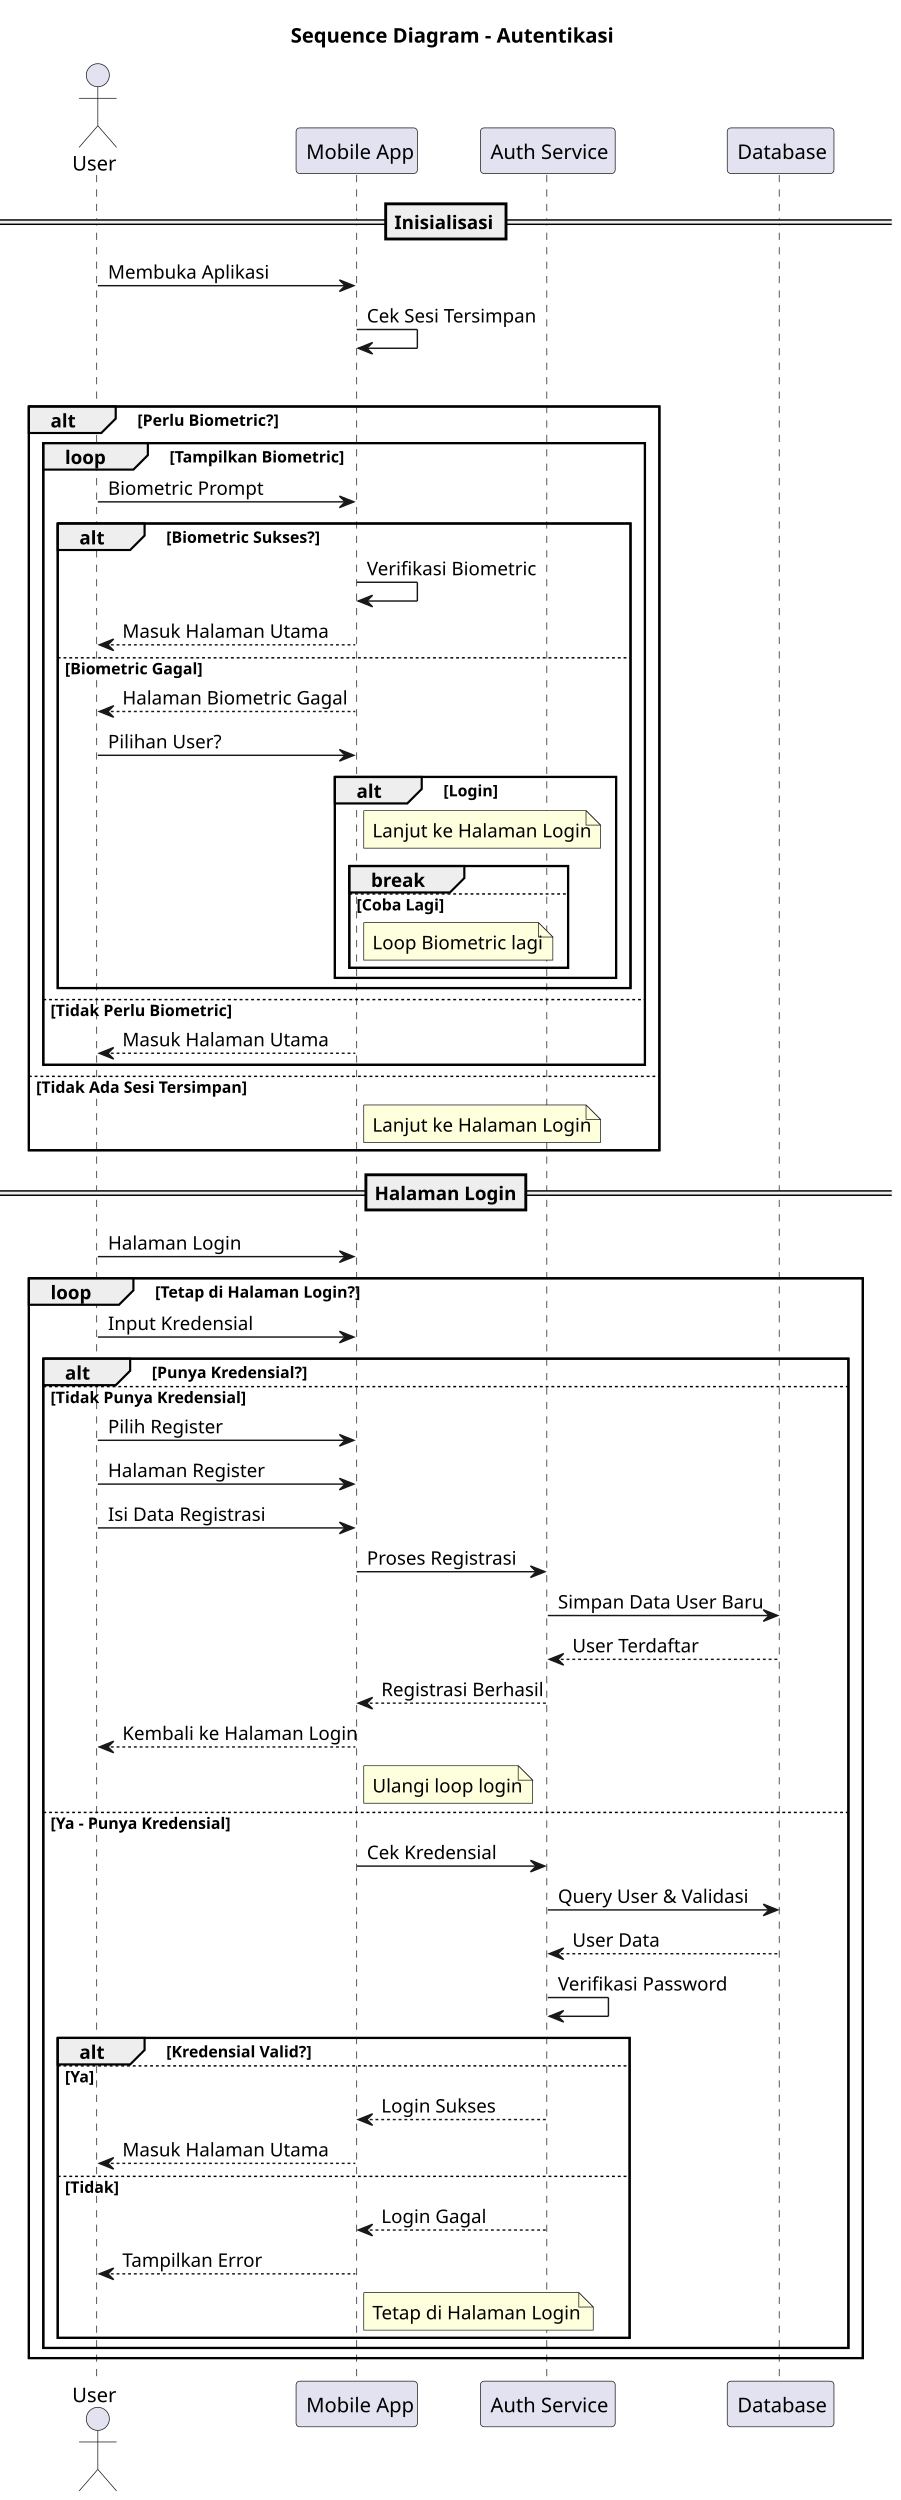
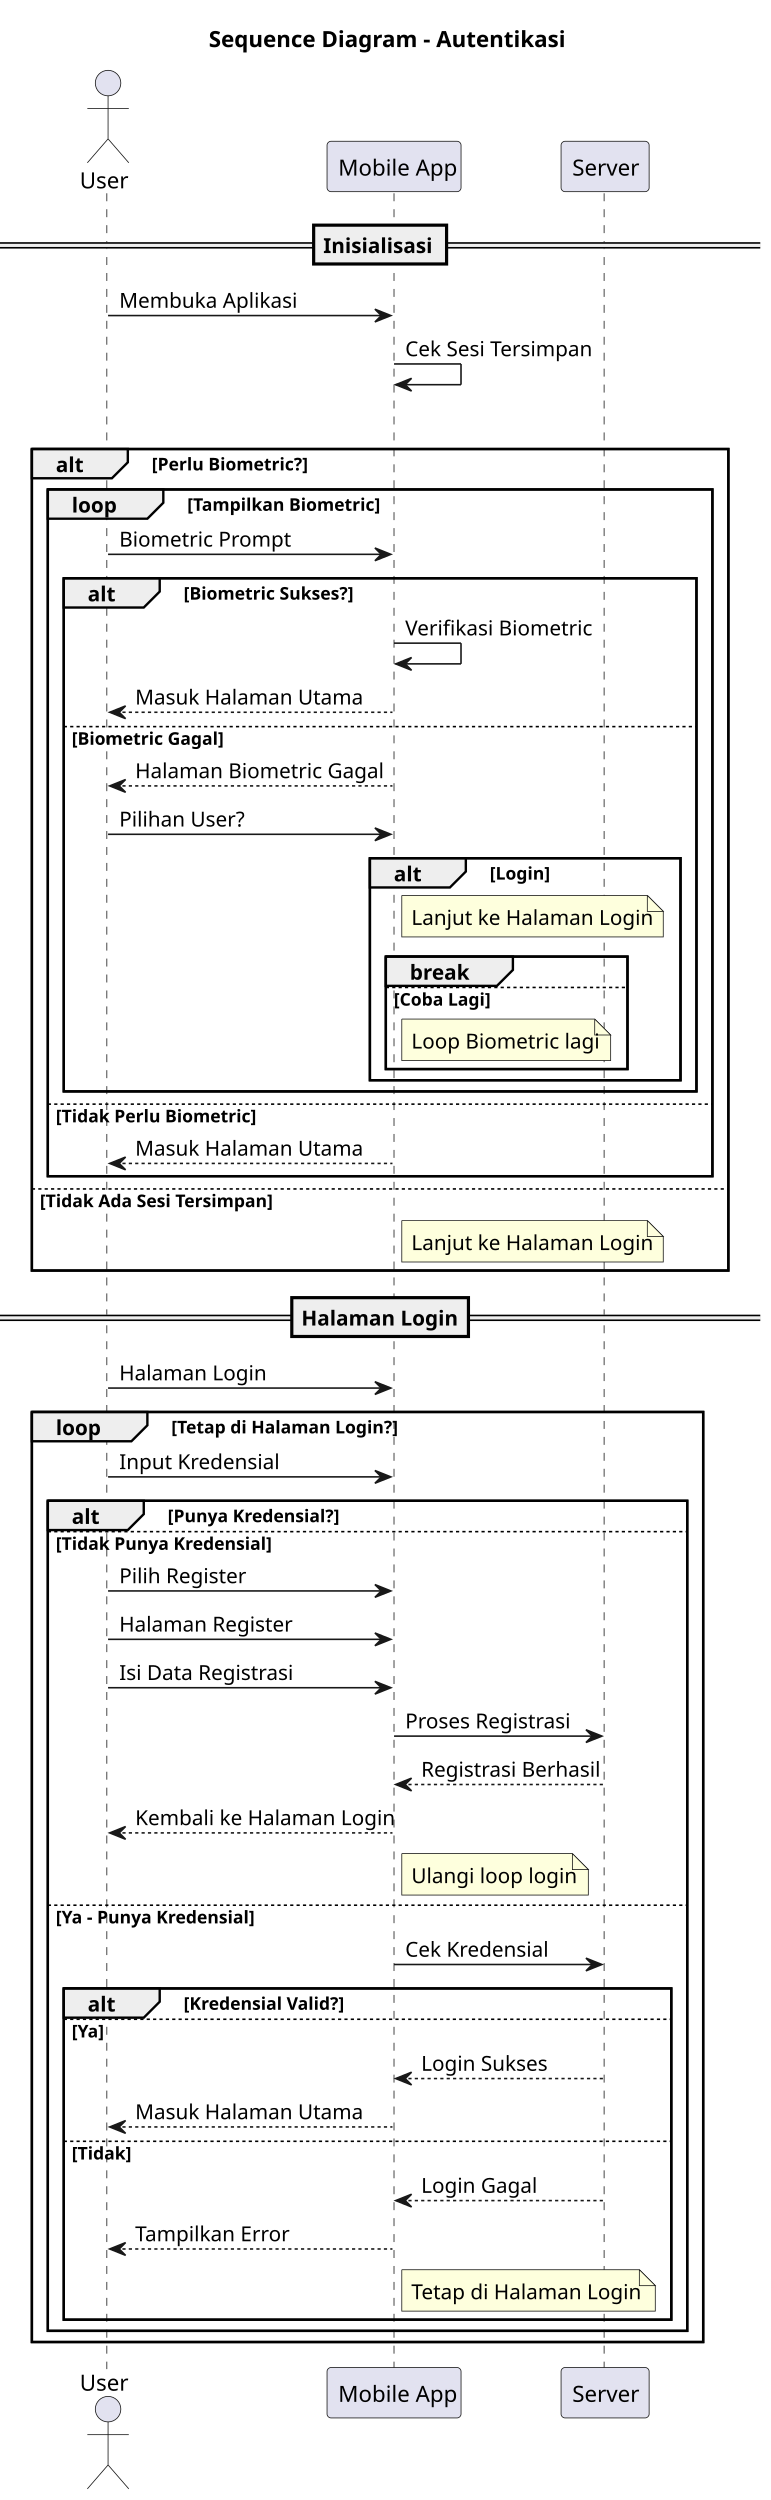
- <svg xmlns="http://www.w3.org/2000/svg" contentStyleType="text/css" data-diagram-type="SEQUENCE" height="1732px" preserveAspectRatio="none" style="width:624px;height:1732px;background:#FFFFFF;" version="1.1" viewBox="0 0 624 1732" width="624px" zoomAndPan="magnify">
+ <svg xmlns="http://www.w3.org/2000/svg" contentStyleType="text/css" data-diagram-type="SEQUENCE" height="1568px" preserveAspectRatio="none" style="width:483px;height:1568px;background:#FFFFFF;" version="1.1" viewBox="0 0 483 1568" width="483px" zoomAndPan="magnify">
  <defs />
  <g>
-     <text fill="#000000" font-family="sans-serif" font-size="14" font-weight="bold" lengthAdjust="spacing" textLength="213.951" x="201.406" y="29.533">Sequence Diagram - Autentikasi</text>
+     <text fill="#000000" font-family="sans-serif" font-size="14" font-weight="bold" lengthAdjust="spacing" textLength="213.951" x="130.934" y="29.533">Sequence Diagram - Autentikasi</text>
    <rect fill="none" height="515.266" style="stroke:#000000;stroke-width:1.5;" width="436.819" x="20" y="281.625" />
    <rect fill="none" height="430.727" style="stroke:#000000;stroke-width:1.5;" width="416.819" x="30" y="306.977" />
    <rect fill="none" height="321.836" style="stroke:#000000;stroke-width:1.5;" width="396.819" x="40" y="362.68" />
    <rect fill="none" height="139.242" style="stroke:#000000;stroke-width:1.5;" width="194.819" x="232" y="538.273" />
    <rect fill="none" height="70.539" style="stroke:#000000;stroke-width:1.5;" width="151.557" x="242" y="599.977" />
-     <rect fill="none" height="748.078" style="stroke:#000000;stroke-width:1.5;" width="577.764" x="20" y="885.594" />
-     <rect fill="none" height="685.375" style="stroke:#000000;stroke-width:1.5;" width="557.764" x="30" y="941.297" />
-     <rect fill="none" height="207.781" style="stroke:#000000;stroke-width:1.5;" width="396.204" x="40" y="1411.891" />
+     <rect fill="none" height="583.32" style="stroke:#000000;stroke-width:1.5;" width="421.03" x="20" y="885.594" />
+     <rect fill="none" height="520.617" style="stroke:#000000;stroke-width:1.5;" width="401.03" x="30" y="941.297" />
+     <rect fill="none" height="207.781" style="stroke:#000000;stroke-width:1.5;" width="381.03" x="40" y="1247.133" />
    <g class="participant-lifeline" data-entity-uid="part1" data-qualified-name="user" id="part1-lifeline">
      <g>
-         <rect fill="#000000" fill-opacity="0" height="1529.453" width="8" x="63.779" y="121.219" />
-         <line style="stroke:#181818;stroke-width:0.5;stroke-dasharray:5,5;" x1="67" x2="67" y1="121.219" y2="1650.672" />
+         <rect fill="#000000" fill-opacity="0" height="1364.695" width="8" x="63.779" y="121.219" />
+         <line style="stroke:#181818;stroke-width:0.5;stroke-dasharray:5,5;" x1="67" x2="67" y1="121.219" y2="1485.914" />
      </g>
    </g>
    <g class="participant-lifeline" data-entity-uid="part2" data-qualified-name="app" id="part2-lifeline">
      <g>
-         <rect fill="#000000" fill-opacity="0" height="1529.453" width="8" x="243.144" y="121.219" />
-         <line style="stroke:#181818;stroke-width:0.5;stroke-dasharray:5,5;" x1="247.124" x2="247.124" y1="121.219" y2="1650.672" />
+         <rect fill="#000000" fill-opacity="0" height="1364.695" width="8" x="243.144" y="121.219" />
+         <line style="stroke:#181818;stroke-width:0.5;stroke-dasharray:5,5;" x1="247.124" x2="247.124" y1="121.219" y2="1485.914" />
      </g>
    </g>
-     <g class="participant-lifeline" data-entity-uid="part3" data-qualified-name="auth" id="part3-lifeline">
+     <g class="participant-lifeline" data-entity-uid="part3" data-qualified-name="server" id="part3-lifeline">
      <g>
-         <rect fill="#000000" fill-opacity="0" height="1529.453" width="8" x="375.518" y="121.219" />
-         <line style="stroke:#181818;stroke-width:0.5;stroke-dasharray:5,5;" x1="378.832" x2="378.832" y1="121.219" y2="1650.672" />
-       </g>
-     </g>
-     <g class="participant-lifeline" data-entity-uid="part4" data-qualified-name="db" id="part4-lifeline">
-       <g>
-         <rect fill="#000000" fill-opacity="0" height="1529.453" width="8" x="536.799" y="121.219" />
-         <line style="stroke:#181818;stroke-width:0.5;stroke-dasharray:5,5;" x1="539.833" x2="539.833" y1="121.219" y2="1650.672" />
+         <rect fill="#000000" fill-opacity="0" height="1364.695" width="8" x="375.518" y="121.219" />
+         <line style="stroke:#181818;stroke-width:0.5;stroke-dasharray:5,5;" x1="378.901" x2="378.901" y1="121.219" y2="1485.914" />
      </g>
    </g>
    <g class="participant participant-head" data-entity-uid="part1" data-qualified-name="user" id="part1-head">
      <text fill="#000000" font-family="sans-serif" font-size="14" lengthAdjust="spacing" textLength="29.559" x="50" y="118.143">User</text>
      <ellipse cx="67.779" cy="52.109" fill="#E2E2F0" rx="8" ry="8" style="stroke:#181818;stroke-width:0.5;" />
      <path d="M67.779,60.109 L67.779,87.109 M54.779,68.109 L80.779,68.109 M67.779,87.109 L54.779,102.109 M67.779,87.109 L80.779,102.109" fill="none" style="stroke:#181818;stroke-width:0.5;" />
    </g>
    <g class="participant participant-tail" data-entity-uid="part1" data-qualified-name="user" id="part1-tail">
-       <text fill="#000000" font-family="sans-serif" font-size="14" lengthAdjust="spacing" textLength="29.559" x="50" y="1664.205">User</text>
-       <ellipse cx="67.779" cy="1675.781" fill="#E2E2F0" rx="8" ry="8" style="stroke:#181818;stroke-width:0.5;" />
-       <path d="M67.779,1683.781 L67.779,1710.781 M54.779,1691.781 L80.779,1691.781 M67.779,1710.781 L54.779,1725.781 M67.779,1710.781 L80.779,1725.781" fill="none" style="stroke:#181818;stroke-width:0.5;" />
+       <text fill="#000000" font-family="sans-serif" font-size="14" lengthAdjust="spacing" textLength="29.559" x="50" y="1499.447">User</text>
+       <ellipse cx="67.779" cy="1511.023" fill="#E2E2F0" rx="8" ry="8" style="stroke:#181818;stroke-width:0.5;" />
+       <path d="M67.779,1519.023 L67.779,1546.023 M54.779,1527.023 L80.779,1527.023 M67.779,1546.023 L54.779,1561.023 M67.779,1546.023 L80.779,1561.023" fill="none" style="stroke:#181818;stroke-width:0.5;" />
    </g>
    <g class="participant participant-head" data-entity-uid="part2" data-qualified-name="app" id="part2-head">
      <rect fill="#E2E2F0" height="31.609" rx="2.5" ry="2.5" style="stroke:#181818;stroke-width:0.5;" width="84.041" x="205.124" y="88.609" />
      <text fill="#000000" font-family="sans-serif" font-size="14" lengthAdjust="spacing" textLength="70.041" x="212.124" y="110.143">Mobile App</text>
    </g>
    <g class="participant participant-tail" data-entity-uid="part2" data-qualified-name="app" id="part2-tail">
-       <rect fill="#E2E2F0" height="31.609" rx="2.5" ry="2.5" style="stroke:#181818;stroke-width:0.5;" width="84.041" x="205.124" y="1649.672" />
-       <text fill="#000000" font-family="sans-serif" font-size="14" lengthAdjust="spacing" textLength="70.041" x="212.124" y="1671.205">Mobile App</text>
-     </g>
-     <g class="participant participant-head" data-entity-uid="part3" data-qualified-name="auth" id="part3-head">
-       <rect fill="#E2E2F0" height="31.609" rx="2.5" ry="2.5" style="stroke:#181818;stroke-width:0.5;" width="93.372" x="332.832" y="88.609" />
-       <text fill="#000000" font-family="sans-serif" font-size="14" lengthAdjust="spacing" textLength="79.372" x="339.832" y="110.143">Auth Service</text>
-     </g>
-     <g class="participant participant-tail" data-entity-uid="part3" data-qualified-name="auth" id="part3-tail">
-       <rect fill="#E2E2F0" height="31.609" rx="2.5" ry="2.5" style="stroke:#181818;stroke-width:0.5;" width="93.372" x="332.832" y="1649.672" />
-       <text fill="#000000" font-family="sans-serif" font-size="14" lengthAdjust="spacing" textLength="79.372" x="339.832" y="1671.205">Auth Service</text>
-     </g>
-     <g class="participant participant-head" data-entity-uid="part4" data-qualified-name="db" id="part4-head">
-       <rect fill="#E2E2F0" height="31.609" rx="2.5" ry="2.5" style="stroke:#181818;stroke-width:0.5;" width="73.931" x="503.834" y="88.609" />
-       <text fill="#000000" font-family="sans-serif" font-size="14" lengthAdjust="spacing" textLength="59.931" x="510.834" y="110.143">Database</text>
-     </g>
-     <g class="participant participant-tail" data-entity-uid="part4" data-qualified-name="db" id="part4-tail">
-       <rect fill="#E2E2F0" height="31.609" rx="2.5" ry="2.5" style="stroke:#181818;stroke-width:0.5;" width="73.931" x="503.834" y="1649.672" />
-       <text fill="#000000" font-family="sans-serif" font-size="14" lengthAdjust="spacing" textLength="59.931" x="510.834" y="1671.205">Database</text>
-     </g>
-     <rect fill="#EEEEEE" height="3" style="stroke:#EEEEEE;stroke-width:1;" width="617.764" x="0" y="152.394" />
-     <line style="stroke:#000000;stroke-width:1;" x1="0" x2="617.764" y1="152.394" y2="152.394" />
-     <line style="stroke:#000000;stroke-width:1;" x1="0" x2="617.764" y1="155.394" y2="155.394" />
-     <rect fill="#EEEEEE" height="24.352" style="stroke:#000000;stroke-width:2;" width="83.374" x="267.195" y="141.219" />
-     <text fill="#000000" font-family="sans-serif" font-size="13" font-weight="bold" lengthAdjust="spacing" textLength="65.762" x="273.195" y="158.714">Inisialisasi</text>
+       <rect fill="#E2E2F0" height="31.609" rx="2.5" ry="2.5" style="stroke:#181818;stroke-width:0.5;" width="84.041" x="205.124" y="1484.914" />
+       <text fill="#000000" font-family="sans-serif" font-size="14" lengthAdjust="spacing" textLength="70.041" x="212.124" y="1506.447">Mobile App</text>
+     </g>
+     <g class="participant participant-head" data-entity-uid="part3" data-qualified-name="server" id="part3-head">
+       <rect fill="#E2E2F0" height="31.609" rx="2.5" ry="2.5" style="stroke:#181818;stroke-width:0.5;" width="55.234" x="351.901" y="88.609" />
+       <text fill="#000000" font-family="sans-serif" font-size="14" lengthAdjust="spacing" textLength="41.234" x="358.901" y="110.143">Server</text>
+     </g>
+     <g class="participant participant-tail" data-entity-uid="part3" data-qualified-name="server" id="part3-tail">
+       <rect fill="#E2E2F0" height="31.609" rx="2.5" ry="2.5" style="stroke:#181818;stroke-width:0.5;" width="55.234" x="351.901" y="1484.914" />
+       <text fill="#000000" font-family="sans-serif" font-size="14" lengthAdjust="spacing" textLength="41.234" x="358.901" y="1506.447">Server</text>
+     </g>
+     <rect fill="#EEEEEE" height="3" style="stroke:#EEEEEE;stroke-width:1;" width="476.819" x="0" y="152.394" />
+     <line style="stroke:#000000;stroke-width:1;" x1="0" x2="476.819" y1="152.394" y2="152.394" />
+     <line style="stroke:#000000;stroke-width:1;" x1="0" x2="476.819" y1="155.394" y2="155.394" />
+     <rect fill="#EEEEEE" height="24.352" style="stroke:#000000;stroke-width:2;" width="83.374" x="196.723" y="141.219" />
+     <text fill="#000000" font-family="sans-serif" font-size="13" font-weight="bold" lengthAdjust="spacing" textLength="65.762" x="202.723" y="158.714">Inisialisasi</text>
    <g class="message" data-entity-1="part1" data-entity-2="part2" id="msg1">
      <polygon fill="#181818" points="235.144,193.922,245.144,197.922,235.144,201.922,239.144,197.922" style="stroke:#181818;stroke-width:1;" />
      <line style="stroke:#181818;stroke-width:1;" x1="67.779" x2="241.144" y1="197.922" y2="197.922" />
      <text fill="#000000" font-family="sans-serif" font-size="13" lengthAdjust="spacing" textLength="105.485" x="74.779" y="193.065">Membuka Aplikasi</text>
    </g>
    <g class="message" data-entity-1="part2" data-entity-2="part2" id="msg2">
      <line style="stroke:#181818;stroke-width:1;" x1="247.144" x2="289.144" y1="228.273" y2="228.273" />
      <line style="stroke:#181818;stroke-width:1;" x1="289.144" x2="289.144" y1="228.273" y2="241.273" />
      <line style="stroke:#181818;stroke-width:1;" x1="248.144" x2="289.144" y1="241.273" y2="241.273" />
      <polygon fill="#181818" points="258.144,237.273,248.144,241.273,258.144,245.273,254.144,241.273" style="stroke:#181818;stroke-width:1;" />
      <text fill="#000000" font-family="sans-serif" font-size="13" lengthAdjust="spacing" textLength="117.038" x="254.144" y="223.417">Cek Sesi Tersimpan</text>
    </g>
    <path d="M20,281.625 L80.171,281.625 L80.171,289.977 L70.171,299.977 L20,299.977 L20,281.625" fill="#EEEEEE" style="stroke:#000000;stroke-width:1.5;" />
    <rect fill="none" height="515.266" style="stroke:#000000;stroke-width:1.5;" width="436.819" x="20" y="281.625" />
    <text fill="#000000" font-family="sans-serif" font-size="13" font-weight="bold" lengthAdjust="spacing" textLength="15.171" x="35" y="296.12">alt</text>
    <text fill="#000000" font-family="sans-serif" font-size="11" font-weight="bold" lengthAdjust="spacing" textLength="95.348" x="95.171" y="295.044">[Perlu Biometric?]</text>
    <path d="M30,306.977 L102.435,306.977 L102.435,315.328 L92.435,325.328 L30,325.328 L30,306.977" fill="#EEEEEE" style="stroke:#000000;stroke-width:1.5;" />
    <rect fill="none" height="430.727" style="stroke:#000000;stroke-width:1.5;" width="416.819" x="30" y="306.977" />
    <text fill="#000000" font-family="sans-serif" font-size="13" font-weight="bold" lengthAdjust="spacing" textLength="27.435" x="45" y="321.472">loop</text>
    <text fill="#000000" font-family="sans-serif" font-size="11" font-weight="bold" lengthAdjust="spacing" textLength="115.522" x="117.435" y="320.396">[Tampilkan Biometric]</text>
    <g class="message" data-entity-1="part1" data-entity-2="part2" id="msg3">
      <polygon fill="#181818" points="235.144,343.68,245.144,347.68,235.144,351.68,239.144,347.68" style="stroke:#181818;stroke-width:1;" />
      <line style="stroke:#181818;stroke-width:1;" x1="67.779" x2="241.144" y1="347.68" y2="347.68" />
      <text fill="#000000" font-family="sans-serif" font-size="13" lengthAdjust="spacing" textLength="99.69" x="74.779" y="342.823">Biometric Prompt</text>
    </g>
    <path d="M40,362.68 L100.171,362.68 L100.171,371.031 L90.171,381.031 L40,381.031 L40,362.68" fill="#EEEEEE" style="stroke:#000000;stroke-width:1.5;" />
    <rect fill="none" height="321.836" style="stroke:#000000;stroke-width:1.5;" width="396.819" x="40" y="362.68" />
    <text fill="#000000" font-family="sans-serif" font-size="13" font-weight="bold" lengthAdjust="spacing" textLength="15.171" x="55" y="377.175">alt</text>
    <text fill="#000000" font-family="sans-serif" font-size="11" font-weight="bold" lengthAdjust="spacing" textLength="106.364" x="115.171" y="376.099">[Biometric Sukses?]</text>
    <g class="message" data-entity-1="part2" data-entity-2="part2" id="msg4">
      <line style="stroke:#181818;stroke-width:1;" x1="247.144" x2="289.144" y1="403.383" y2="403.383" />
      <line style="stroke:#181818;stroke-width:1;" x1="289.144" x2="289.144" y1="403.383" y2="416.383" />
      <line style="stroke:#181818;stroke-width:1;" x1="248.144" x2="289.144" y1="416.383" y2="416.383" />
      <polygon fill="#181818" points="258.144,412.383,248.144,416.383,258.144,420.383,254.144,416.383" style="stroke:#181818;stroke-width:1;" />
      <text fill="#000000" font-family="sans-serif" font-size="13" lengthAdjust="spacing" textLength="110.525" x="254.144" y="398.526">Verifikasi Biometric</text>
    </g>
    <g class="message" data-entity-1="part2" data-entity-2="part1" id="msg5">
      <polygon fill="#181818" points="78.779,442.734,68.779,446.734,78.779,450.734,74.779,446.734" style="stroke:#181818;stroke-width:1;" />
      <line style="stroke:#181818;stroke-width:1;stroke-dasharray:2,2;" x1="72.779" x2="246.144" y1="446.734" y2="446.734" />
      <text fill="#000000" font-family="sans-serif" font-size="13" lengthAdjust="spacing" textLength="135.827" x="84.779" y="441.878">Masuk Halaman Utama</text>
    </g>
    <line style="stroke:#000000;stroke-width:1;stroke-dasharray:2,2;" x1="40" x2="436.819" y1="455.734" y2="455.734" />
    <text fill="#000000" font-family="sans-serif" font-size="11" font-weight="bold" lengthAdjust="spacing" textLength="91.685" x="45" y="467.153">[Biometric Gagal]</text>
    <g class="message" data-entity-1="part2" data-entity-2="part1" id="msg6">
      <polygon fill="#181818" points="78.779,488.922,68.779,492.922,78.779,496.922,74.779,492.922" style="stroke:#181818;stroke-width:1;" />
      <line style="stroke:#181818;stroke-width:1;stroke-dasharray:2,2;" x1="72.779" x2="246.144" y1="492.922" y2="492.922" />
      <text fill="#000000" font-family="sans-serif" font-size="13" lengthAdjust="spacing" textLength="148.116" x="84.779" y="488.065">Halaman Biometric Gagal</text>
    </g>
    <g class="message" data-entity-1="part1" data-entity-2="part2" id="msg7">
      <polygon fill="#181818" points="235.144,519.273,245.144,523.273,235.144,527.273,239.144,523.273" style="stroke:#181818;stroke-width:1;" />
      <line style="stroke:#181818;stroke-width:1;" x1="67.779" x2="241.144" y1="523.273" y2="523.273" />
      <text fill="#000000" font-family="sans-serif" font-size="13" lengthAdjust="spacing" textLength="77.314" x="74.779" y="518.417">Pilihan User?</text>
    </g>
    <path d="M232,538.273 L292.171,538.273 L292.171,546.625 L282.171,556.625 L232,556.625 L232,538.273" fill="#EEEEEE" style="stroke:#000000;stroke-width:1.5;" />
    <rect fill="none" height="139.242" style="stroke:#000000;stroke-width:1.5;" width="194.819" x="232" y="538.273" />
    <text fill="#000000" font-family="sans-serif" font-size="13" font-weight="bold" lengthAdjust="spacing" textLength="15.171" x="247" y="552.769">alt</text>
    <text fill="#000000" font-family="sans-serif" font-size="11" font-weight="bold" lengthAdjust="spacing" textLength="37.259" x="307.171" y="551.692">[Login]</text>
    <path d="M252,561.625 L252,587.625 L416,587.625 L416,571.625 L406,561.625 L252,561.625" fill="#FEFFDD" style="stroke:#181818;stroke-width:0.5;" />
    <path d="M406,561.625 L406,571.625 L416,571.625 L406,561.625" fill="#FEFFDD" style="stroke:#181818;stroke-width:0.5;" />
    <text fill="#000000" font-family="sans-serif" font-size="13" lengthAdjust="spacing" textLength="143.819" x="258" y="580.12">Lanjut ke Halaman Login</text>
    <path d="M242,599.977 L321.69,599.977 L321.69,608.328 L311.69,618.328 L242,618.328 L242,599.977" fill="#EEEEEE" style="stroke:#000000;stroke-width:1.5;" />
    <rect fill="none" height="70.539" style="stroke:#000000;stroke-width:1.5;" width="151.557" x="242" y="599.977" />
    <text fill="#000000" font-family="sans-serif" font-size="13" font-weight="bold" lengthAdjust="spacing" textLength="34.69" x="257" y="614.472">break</text>
    <line style="stroke:#000000;stroke-width:1;stroke-dasharray:2,2;" x1="242" x2="393.557" y1="619.328" y2="619.328" />
    <text fill="#000000" font-family="sans-serif" font-size="11" font-weight="bold" lengthAdjust="spacing" textLength="60.495" x="247" y="630.747">[Coba Lagi]</text>
    <path d="M252,639.164 L252,665.164 L383,665.164 L383,649.164 L373,639.164 L252,639.164" fill="#FEFFDD" style="stroke:#181818;stroke-width:0.5;" />
    <path d="M373,639.164 L373,649.164 L383,649.164 L373,639.164" fill="#FEFFDD" style="stroke:#181818;stroke-width:0.5;" />
    <text fill="#000000" font-family="sans-serif" font-size="13" lengthAdjust="spacing" textLength="110.557" x="258" y="657.659">Loop Biometric lagi</text>
    <line style="stroke:#000000;stroke-width:1;stroke-dasharray:2,2;" x1="30" x2="446.819" y1="692.516" y2="692.516" />
    <text fill="#000000" font-family="sans-serif" font-size="11" font-weight="bold" lengthAdjust="spacing" textLength="120.415" x="35" y="703.935">[Tidak Perlu Biometric]</text>
    <g class="message" data-entity-1="part2" data-entity-2="part1" id="msg8">
      <polygon fill="#181818" points="78.779,725.703,68.779,729.703,78.779,733.703,74.779,729.703" style="stroke:#181818;stroke-width:1;" />
      <line style="stroke:#181818;stroke-width:1;stroke-dasharray:2,2;" x1="72.779" x2="246.144" y1="729.703" y2="729.703" />
      <text fill="#000000" font-family="sans-serif" font-size="13" lengthAdjust="spacing" textLength="135.827" x="84.779" y="724.847">Masuk Halaman Utama</text>
    </g>
    <line style="stroke:#000000;stroke-width:1;stroke-dasharray:2,2;" x1="20" x2="456.819" y1="745.703" y2="745.703" />
    <text fill="#000000" font-family="sans-serif" font-size="11" font-weight="bold" lengthAdjust="spacing" textLength="144.262" x="25" y="757.122">[Tidak Ada Sesi Tersimpan]</text>
    <path d="M252,765.539 L252,791.539 L416,791.539 L416,775.539 L406,765.539 L252,765.539" fill="#FEFFDD" style="stroke:#181818;stroke-width:0.5;" />
    <path d="M406,765.539 L406,775.539 L416,775.539 L406,765.539" fill="#FEFFDD" style="stroke:#181818;stroke-width:0.5;" />
    <text fill="#000000" font-family="sans-serif" font-size="13" lengthAdjust="spacing" textLength="143.819" x="258" y="784.034">Lanjut ke Halaman Login</text>
-     <rect fill="#EEEEEE" height="3" style="stroke:#EEEEEE;stroke-width:1;" width="617.764" x="0" y="825.066" />
-     <line style="stroke:#000000;stroke-width:1;" x1="0" x2="617.764" y1="825.066" y2="825.066" />
-     <line style="stroke:#000000;stroke-width:1;" x1="0" x2="617.764" y1="828.066" y2="828.066" />
-     <rect fill="#EEEEEE" height="24.352" style="stroke:#000000;stroke-width:2;" width="110.789" x="253.488" y="813.891" />
-     <text fill="#000000" font-family="sans-serif" font-size="13" font-weight="bold" lengthAdjust="spacing" textLength="93.177" x="259.488" y="831.386">Halaman Login</text>
+     <rect fill="#EEEEEE" height="3" style="stroke:#EEEEEE;stroke-width:1;" width="476.819" x="0" y="825.066" />
+     <line style="stroke:#000000;stroke-width:1;" x1="0" x2="476.819" y1="825.066" y2="825.066" />
+     <line style="stroke:#000000;stroke-width:1;" x1="0" x2="476.819" y1="828.066" y2="828.066" />
+     <rect fill="#EEEEEE" height="24.352" style="stroke:#000000;stroke-width:2;" width="110.789" x="183.015" y="813.891" />
+     <text fill="#000000" font-family="sans-serif" font-size="13" font-weight="bold" lengthAdjust="spacing" textLength="93.177" x="189.015" y="831.386">Halaman Login</text>
    <g class="message" data-entity-1="part1" data-entity-2="part2" id="msg9">
      <polygon fill="#181818" points="235.144,866.594,245.144,870.594,235.144,874.594,239.144,870.594" style="stroke:#181818;stroke-width:1;" />
      <line style="stroke:#181818;stroke-width:1;" x1="67.779" x2="241.144" y1="870.594" y2="870.594" />
      <text fill="#000000" font-family="sans-serif" font-size="13" lengthAdjust="spacing" textLength="87.445" x="74.779" y="865.737">Halaman Login</text>
    </g>
    <path d="M20,885.594 L92.435,885.594 L92.435,893.945 L82.435,903.945 L20,903.945 L20,885.594" fill="#EEEEEE" style="stroke:#000000;stroke-width:1.5;" />
-     <rect fill="none" height="748.078" style="stroke:#000000;stroke-width:1.5;" width="577.764" x="20" y="885.594" />
+     <rect fill="none" height="583.32" style="stroke:#000000;stroke-width:1.5;" width="421.03" x="20" y="885.594" />
    <text fill="#000000" font-family="sans-serif" font-size="13" font-weight="bold" lengthAdjust="spacing" textLength="27.435" x="35" y="900.089">loop</text>
    <text fill="#000000" font-family="sans-serif" font-size="11" font-weight="bold" lengthAdjust="spacing" textLength="138.112" x="107.435" y="899.013">[Tetap di Halaman Login?]</text>
    <g class="message" data-entity-1="part1" data-entity-2="part2" id="msg10">
      <polygon fill="#181818" points="235.144,922.297,245.144,926.297,235.144,930.297,239.144,926.297" style="stroke:#181818;stroke-width:1;" />
      <line style="stroke:#181818;stroke-width:1;" x1="67.779" x2="241.144" y1="926.297" y2="926.297" />
      <text fill="#000000" font-family="sans-serif" font-size="13" lengthAdjust="spacing" textLength="93.952" x="74.779" y="921.44">Input Kredensial</text>
    </g>
    <path d="M30,941.297 L90.171,941.297 L90.171,949.648 L80.171,959.648 L30,959.648 L30,941.297" fill="#EEEEEE" style="stroke:#000000;stroke-width:1.5;" />
-     <rect fill="none" height="685.375" style="stroke:#000000;stroke-width:1.5;" width="557.764" x="30" y="941.297" />
+     <rect fill="none" height="520.617" style="stroke:#000000;stroke-width:1.5;" width="401.03" x="30" y="941.297" />
    <text fill="#000000" font-family="sans-serif" font-size="13" font-weight="bold" lengthAdjust="spacing" textLength="15.171" x="45" y="955.792">alt</text>
    <text fill="#000000" font-family="sans-serif" font-size="11" font-weight="bold" lengthAdjust="spacing" textLength="106.358" x="105.171" y="954.716">[Punya Kredensial?]</text>
-     <line style="stroke:#000000;stroke-width:1;stroke-dasharray:2,2;" x1="30" x2="587.764" y1="960.648" y2="960.648" />
+     <line style="stroke:#000000;stroke-width:1;stroke-dasharray:2,2;" x1="30" x2="431.03" y1="960.648" y2="960.648" />
    <text fill="#000000" font-family="sans-serif" font-size="11" font-weight="bold" lengthAdjust="spacing" textLength="131.425" x="35" y="972.067">[Tidak Punya Kredensial]</text>
    <g class="message" data-entity-1="part1" data-entity-2="part2" id="msg11">
      <polygon fill="#181818" points="235.144,993.836,245.144,997.836,235.144,1001.836,239.144,997.836" style="stroke:#181818;stroke-width:1;" />
      <line style="stroke:#181818;stroke-width:1;" x1="67.779" x2="241.144" y1="997.836" y2="997.836" />
      <text fill="#000000" font-family="sans-serif" font-size="13" lengthAdjust="spacing" textLength="76.585" x="74.779" y="992.98">Pilih Register</text>
    </g>
    <g class="message" data-entity-1="part1" data-entity-2="part2" id="msg12">
      <polygon fill="#181818" points="235.144,1024.188,245.144,1028.188,235.144,1032.188,239.144,1028.188" style="stroke:#181818;stroke-width:1;" />
      <line style="stroke:#181818;stroke-width:1;" x1="67.779" x2="241.144" y1="1028.188" y2="1028.188" />
      <text fill="#000000" font-family="sans-serif" font-size="13" lengthAdjust="spacing" textLength="104.044" x="74.779" y="1023.331">Halaman Register</text>
    </g>
    <g class="message" data-entity-1="part1" data-entity-2="part2" id="msg13">
      <polygon fill="#181818" points="235.144,1054.539,245.144,1058.539,235.144,1062.539,239.144,1058.539" style="stroke:#181818;stroke-width:1;" />
      <line style="stroke:#181818;stroke-width:1;" x1="67.779" x2="241.144" y1="1058.539" y2="1058.539" />
      <text fill="#000000" font-family="sans-serif" font-size="13" lengthAdjust="spacing" textLength="105.479" x="74.779" y="1053.683">Isi Data Registrasi</text>
    </g>
    <g class="message" data-entity-1="part2" data-entity-2="part3" id="msg14">
      <polygon fill="#181818" points="367.518,1084.891,377.518,1088.891,367.518,1092.891,371.518,1088.891" style="stroke:#181818;stroke-width:1;" />
      <line style="stroke:#181818;stroke-width:1;" x1="247.144" x2="373.518" y1="1088.891" y2="1088.891" />
      <text fill="#000000" font-family="sans-serif" font-size="13" lengthAdjust="spacing" textLength="101.867" x="254.144" y="1084.034">Proses Registrasi</text>
    </g>
-     <g class="message" data-entity-1="part3" data-entity-2="part4" id="msg15">
-       <polygon fill="#181818" points="528.799,1115.242,538.799,1119.242,528.799,1123.242,532.799,1119.242" style="stroke:#181818;stroke-width:1;" />
-       <line style="stroke:#181818;stroke-width:1;" x1="379.518" x2="534.799" y1="1119.242" y2="1119.242" />
-       <text fill="#000000" font-family="sans-serif" font-size="13" lengthAdjust="spacing" textLength="137.281" x="386.518" y="1114.386">Simpan Data User Baru</text>
-     </g>
-     <g class="message" data-entity-1="part4" data-entity-2="part3" id="msg16">
-       <polygon fill="#181818" points="390.518,1145.594,380.518,1149.594,390.518,1153.594,386.518,1149.594" style="stroke:#181818;stroke-width:1;" />
-       <line style="stroke:#181818;stroke-width:1;stroke-dasharray:2,2;" x1="384.518" x2="539.799" y1="1149.594" y2="1149.594" />
-       <text fill="#000000" font-family="sans-serif" font-size="13" lengthAdjust="spacing" textLength="83.802" x="396.518" y="1144.737">User Terdaftar</text>
-     </g>
-     <g class="message" data-entity-1="part3" data-entity-2="part2" id="msg17">
-       <polygon fill="#181818" points="258.144,1175.945,248.144,1179.945,258.144,1183.945,254.144,1179.945" style="stroke:#181818;stroke-width:1;" />
-       <line style="stroke:#181818;stroke-width:1;stroke-dasharray:2,2;" x1="252.144" x2="378.518" y1="1179.945" y2="1179.945" />
-       <text fill="#000000" font-family="sans-serif" font-size="13" lengthAdjust="spacing" textLength="108.374" x="264.144" y="1175.089">Registrasi Berhasil</text>
-     </g>
-     <g class="message" data-entity-1="part2" data-entity-2="part1" id="msg18">
-       <polygon fill="#181818" points="78.779,1206.297,68.779,1210.297,78.779,1214.297,74.779,1210.297" style="stroke:#181818;stroke-width:1;" />
-       <line style="stroke:#181818;stroke-width:1;stroke-dasharray:2,2;" x1="72.779" x2="246.144" y1="1210.297" y2="1210.297" />
-       <text fill="#000000" font-family="sans-serif" font-size="13" lengthAdjust="spacing" textLength="155.365" x="84.779" y="1205.44">Kembali ke Halaman Login</text>
-     </g>
-     <path d="M252,1223.297 L252,1249.297 L369,1249.297 L369,1233.297 L359,1223.297 L252,1223.297" fill="#FEFFDD" style="stroke:#181818;stroke-width:0.5;" />
-     <path d="M359,1223.297 L359,1233.297 L369,1233.297 L359,1223.297" fill="#FEFFDD" style="stroke:#181818;stroke-width:0.5;" />
-     <text fill="#000000" font-family="sans-serif" font-size="13" lengthAdjust="spacing" textLength="96.123" x="258" y="1241.792">Ulangi loop login</text>
-     <line style="stroke:#000000;stroke-width:1;stroke-dasharray:2,2;" x1="30" x2="587.764" y1="1255.648" y2="1255.648" />
-     <text fill="#000000" font-family="sans-serif" font-size="11" font-weight="bold" lengthAdjust="spacing" textLength="122.869" x="35" y="1267.067">[Ya - Punya Kredensial]</text>
-     <g class="message" data-entity-1="part2" data-entity-2="part3" id="msg19">
-       <polygon fill="#181818" points="367.518,1288.836,377.518,1292.836,367.518,1296.836,371.518,1292.836" style="stroke:#181818;stroke-width:1;" />
-       <line style="stroke:#181818;stroke-width:1;" x1="247.144" x2="373.518" y1="1292.836" y2="1292.836" />
-       <text fill="#000000" font-family="sans-serif" font-size="13" lengthAdjust="spacing" textLength="88.156" x="254.144" y="1287.979">Cek Kredensial</text>
-     </g>
-     <g class="message" data-entity-1="part3" data-entity-2="part4" id="msg20">
-       <polygon fill="#181818" points="528.799,1319.188,538.799,1323.188,528.799,1327.188,532.799,1323.188" style="stroke:#181818;stroke-width:1;" />
-       <line style="stroke:#181818;stroke-width:1;" x1="379.518" x2="534.799" y1="1323.188" y2="1323.188" />
-       <text fill="#000000" font-family="sans-serif" font-size="13" lengthAdjust="spacing" textLength="127.88" x="386.518" y="1318.331">Query User &amp; Validasi</text>
-     </g>
-     <g class="message" data-entity-1="part4" data-entity-2="part3" id="msg21">
-       <polygon fill="#181818" points="390.518,1349.539,380.518,1353.539,390.518,1357.539,386.518,1353.539" style="stroke:#181818;stroke-width:1;" />
-       <line style="stroke:#181818;stroke-width:1;stroke-dasharray:2,2;" x1="384.518" x2="539.799" y1="1353.539" y2="1353.539" />
-       <text fill="#000000" font-family="sans-serif" font-size="13" lengthAdjust="spacing" textLength="58.519" x="396.518" y="1348.683">User Data</text>
-     </g>
-     <g class="message" data-entity-1="part3" data-entity-2="part3" id="msg22">
-       <line style="stroke:#181818;stroke-width:1;" x1="379.518" x2="421.518" y1="1383.891" y2="1383.891" />
-       <line style="stroke:#181818;stroke-width:1;" x1="421.518" x2="421.518" y1="1383.891" y2="1396.891" />
-       <line style="stroke:#181818;stroke-width:1;" x1="380.518" x2="421.518" y1="1396.891" y2="1396.891" />
-       <polygon fill="#181818" points="390.518,1392.891,380.518,1396.891,390.518,1400.891,386.518,1396.891" style="stroke:#181818;stroke-width:1;" />
-       <text fill="#000000" font-family="sans-serif" font-size="13" lengthAdjust="spacing" textLength="113.426" x="386.518" y="1379.034">Verifikasi Password</text>
-     </g>
-     <path d="M40,1411.891 L100.171,1411.891 L100.171,1420.242 L90.171,1430.242 L40,1430.242 L40,1411.891" fill="#EEEEEE" style="stroke:#000000;stroke-width:1.5;" />
-     <rect fill="none" height="207.781" style="stroke:#000000;stroke-width:1.5;" width="396.204" x="40" y="1411.891" />
-     <text fill="#000000" font-family="sans-serif" font-size="13" font-weight="bold" lengthAdjust="spacing" textLength="15.171" x="55" y="1426.386">alt</text>
-     <text fill="#000000" font-family="sans-serif" font-size="11" font-weight="bold" lengthAdjust="spacing" textLength="99.634" x="115.171" y="1425.31">[Kredensial Valid?]</text>
-     <line style="stroke:#000000;stroke-width:1;stroke-dasharray:2,2;" x1="40" x2="436.204" y1="1431.242" y2="1431.242" />
-     <text fill="#000000" font-family="sans-serif" font-size="11" font-weight="bold" lengthAdjust="spacing" textLength="20.781" x="45" y="1442.661">[Ya]</text>
-     <g class="message" data-entity-1="part3" data-entity-2="part2" id="msg23">
-       <polygon fill="#181818" points="258.144,1464.43,248.144,1468.43,258.144,1472.43,254.144,1468.43" style="stroke:#181818;stroke-width:1;" />
-       <line style="stroke:#181818;stroke-width:1;stroke-dasharray:2,2;" x1="252.144" x2="378.518" y1="1468.43" y2="1468.43" />
-       <text fill="#000000" font-family="sans-serif" font-size="13" lengthAdjust="spacing" textLength="78.051" x="264.144" y="1463.573">Login Sukses</text>
-     </g>
-     <g class="message" data-entity-1="part2" data-entity-2="part1" id="msg24">
-       <polygon fill="#181818" points="78.779,1494.781,68.779,1498.781,78.779,1502.781,74.779,1498.781" style="stroke:#181818;stroke-width:1;" />
-       <line style="stroke:#181818;stroke-width:1;stroke-dasharray:2,2;" x1="72.779" x2="246.144" y1="1498.781" y2="1498.781" />
-       <text fill="#000000" font-family="sans-serif" font-size="13" lengthAdjust="spacing" textLength="135.827" x="84.779" y="1493.925">Masuk Halaman Utama</text>
-     </g>
-     <line style="stroke:#000000;stroke-width:1;stroke-dasharray:2,2;" x1="40" x2="436.204" y1="1507.781" y2="1507.781" />
-     <text fill="#000000" font-family="sans-serif" font-size="11" font-weight="bold" lengthAdjust="spacing" textLength="36.056" x="45" y="1519.2">[Tidak]</text>
-     <g class="message" data-entity-1="part3" data-entity-2="part2" id="msg25">
-       <polygon fill="#181818" points="258.144,1540.969,248.144,1544.969,258.144,1548.969,254.144,1544.969" style="stroke:#181818;stroke-width:1;" />
-       <line style="stroke:#181818;stroke-width:1;stroke-dasharray:2,2;" x1="252.144" x2="378.518" y1="1544.969" y2="1544.969" />
-       <text fill="#000000" font-family="sans-serif" font-size="13" lengthAdjust="spacing" textLength="70.11" x="264.144" y="1540.112">Login Gagal</text>
-     </g>
-     <g class="message" data-entity-1="part2" data-entity-2="part1" id="msg26">
-       <polygon fill="#181818" points="78.779,1571.32,68.779,1575.32,78.779,1579.32,74.779,1575.32" style="stroke:#181818;stroke-width:1;" />
-       <line style="stroke:#181818;stroke-width:1;stroke-dasharray:2,2;" x1="72.779" x2="246.144" y1="1575.32" y2="1575.32" />
-       <text fill="#000000" font-family="sans-serif" font-size="13" lengthAdjust="spacing" textLength="92.466" x="84.779" y="1570.464">Tampilkan Error</text>
-     </g>
-     <path d="M252,1588.32 L252,1614.32 L411,1614.32 L411,1598.32 L401,1588.32 L252,1588.32" fill="#FEFFDD" style="stroke:#181818;stroke-width:0.5;" />
-     <path d="M401,1588.32 L401,1598.32 L411,1598.32 L401,1588.32" fill="#FEFFDD" style="stroke:#181818;stroke-width:0.5;" />
-     <text fill="#000000" font-family="sans-serif" font-size="13" lengthAdjust="spacing" textLength="138.03" x="258" y="1606.815">Tetap di Halaman Login</text>
+     <g class="message" data-entity-1="part3" data-entity-2="part2" id="msg15">
+       <polygon fill="#181818" points="258.144,1115.242,248.144,1119.242,258.144,1123.242,254.144,1119.242" style="stroke:#181818;stroke-width:1;" />
+       <line style="stroke:#181818;stroke-width:1;stroke-dasharray:2,2;" x1="252.144" x2="378.518" y1="1119.242" y2="1119.242" />
+       <text fill="#000000" font-family="sans-serif" font-size="13" lengthAdjust="spacing" textLength="108.374" x="264.144" y="1114.386">Registrasi Berhasil</text>
+     </g>
+     <g class="message" data-entity-1="part2" data-entity-2="part1" id="msg16">
+       <polygon fill="#181818" points="78.779,1145.594,68.779,1149.594,78.779,1153.594,74.779,1149.594" style="stroke:#181818;stroke-width:1;" />
+       <line style="stroke:#181818;stroke-width:1;stroke-dasharray:2,2;" x1="72.779" x2="246.144" y1="1149.594" y2="1149.594" />
+       <text fill="#000000" font-family="sans-serif" font-size="13" lengthAdjust="spacing" textLength="155.365" x="84.779" y="1144.737">Kembali ke Halaman Login</text>
+     </g>
+     <path d="M252,1162.594 L252,1188.594 L369,1188.594 L369,1172.594 L359,1162.594 L252,1162.594" fill="#FEFFDD" style="stroke:#181818;stroke-width:0.5;" />
+     <path d="M359,1162.594 L359,1172.594 L369,1172.594 L359,1162.594" fill="#FEFFDD" style="stroke:#181818;stroke-width:0.5;" />
+     <text fill="#000000" font-family="sans-serif" font-size="13" lengthAdjust="spacing" textLength="96.123" x="258" y="1181.089">Ulangi loop login</text>
+     <line style="stroke:#000000;stroke-width:1;stroke-dasharray:2,2;" x1="30" x2="431.03" y1="1194.945" y2="1194.945" />
+     <text fill="#000000" font-family="sans-serif" font-size="11" font-weight="bold" lengthAdjust="spacing" textLength="122.869" x="35" y="1206.364">[Ya - Punya Kredensial]</text>
+     <g class="message" data-entity-1="part2" data-entity-2="part3" id="msg17">
+       <polygon fill="#181818" points="367.518,1228.133,377.518,1232.133,367.518,1236.133,371.518,1232.133" style="stroke:#181818;stroke-width:1;" />
+       <line style="stroke:#181818;stroke-width:1;" x1="247.144" x2="373.518" y1="1232.133" y2="1232.133" />
+       <text fill="#000000" font-family="sans-serif" font-size="13" lengthAdjust="spacing" textLength="88.156" x="254.144" y="1227.276">Cek Kredensial</text>
+     </g>
+     <path d="M40,1247.133 L100.171,1247.133 L100.171,1255.484 L90.171,1265.484 L40,1265.484 L40,1247.133" fill="#EEEEEE" style="stroke:#000000;stroke-width:1.5;" />
+     <rect fill="none" height="207.781" style="stroke:#000000;stroke-width:1.5;" width="381.03" x="40" y="1247.133" />
+     <text fill="#000000" font-family="sans-serif" font-size="13" font-weight="bold" lengthAdjust="spacing" textLength="15.171" x="55" y="1261.628">alt</text>
+     <text fill="#000000" font-family="sans-serif" font-size="11" font-weight="bold" lengthAdjust="spacing" textLength="99.634" x="115.171" y="1260.552">[Kredensial Valid?]</text>
+     <line style="stroke:#000000;stroke-width:1;stroke-dasharray:2,2;" x1="40" x2="421.03" y1="1266.484" y2="1266.484" />
+     <text fill="#000000" font-family="sans-serif" font-size="11" font-weight="bold" lengthAdjust="spacing" textLength="20.781" x="45" y="1277.903">[Ya]</text>
+     <g class="message" data-entity-1="part3" data-entity-2="part2" id="msg18">
+       <polygon fill="#181818" points="258.144,1299.672,248.144,1303.672,258.144,1307.672,254.144,1303.672" style="stroke:#181818;stroke-width:1;" />
+       <line style="stroke:#181818;stroke-width:1;stroke-dasharray:2,2;" x1="252.144" x2="378.518" y1="1303.672" y2="1303.672" />
+       <text fill="#000000" font-family="sans-serif" font-size="13" lengthAdjust="spacing" textLength="78.051" x="264.144" y="1298.815">Login Sukses</text>
+     </g>
+     <g class="message" data-entity-1="part2" data-entity-2="part1" id="msg19">
+       <polygon fill="#181818" points="78.779,1330.023,68.779,1334.023,78.779,1338.023,74.779,1334.023" style="stroke:#181818;stroke-width:1;" />
+       <line style="stroke:#181818;stroke-width:1;stroke-dasharray:2,2;" x1="72.779" x2="246.144" y1="1334.023" y2="1334.023" />
+       <text fill="#000000" font-family="sans-serif" font-size="13" lengthAdjust="spacing" textLength="135.827" x="84.779" y="1329.167">Masuk Halaman Utama</text>
+     </g>
+     <line style="stroke:#000000;stroke-width:1;stroke-dasharray:2,2;" x1="40" x2="421.03" y1="1343.023" y2="1343.023" />
+     <text fill="#000000" font-family="sans-serif" font-size="11" font-weight="bold" lengthAdjust="spacing" textLength="36.056" x="45" y="1354.442">[Tidak]</text>
+     <g class="message" data-entity-1="part3" data-entity-2="part2" id="msg20">
+       <polygon fill="#181818" points="258.144,1376.211,248.144,1380.211,258.144,1384.211,254.144,1380.211" style="stroke:#181818;stroke-width:1;" />
+       <line style="stroke:#181818;stroke-width:1;stroke-dasharray:2,2;" x1="252.144" x2="378.518" y1="1380.211" y2="1380.211" />
+       <text fill="#000000" font-family="sans-serif" font-size="13" lengthAdjust="spacing" textLength="70.11" x="264.144" y="1375.354">Login Gagal</text>
+     </g>
+     <g class="message" data-entity-1="part2" data-entity-2="part1" id="msg21">
+       <polygon fill="#181818" points="78.779,1406.562,68.779,1410.562,78.779,1414.562,74.779,1410.562" style="stroke:#181818;stroke-width:1;" />
+       <line style="stroke:#181818;stroke-width:1;stroke-dasharray:2,2;" x1="72.779" x2="246.144" y1="1410.562" y2="1410.562" />
+       <text fill="#000000" font-family="sans-serif" font-size="13" lengthAdjust="spacing" textLength="92.466" x="84.779" y="1405.706">Tampilkan Error</text>
+     </g>
+     <path d="M252,1423.562 L252,1449.562 L411,1449.562 L411,1433.562 L401,1423.562 L252,1423.562" fill="#FEFFDD" style="stroke:#181818;stroke-width:0.5;" />
+     <path d="M401,1423.562 L401,1433.562 L411,1433.562 L401,1423.562" fill="#FEFFDD" style="stroke:#181818;stroke-width:0.5;" />
+     <text fill="#000000" font-family="sans-serif" font-size="13" lengthAdjust="spacing" textLength="138.03" x="258" y="1442.058">Tetap di Halaman Login</text>
  </g>
</svg>
